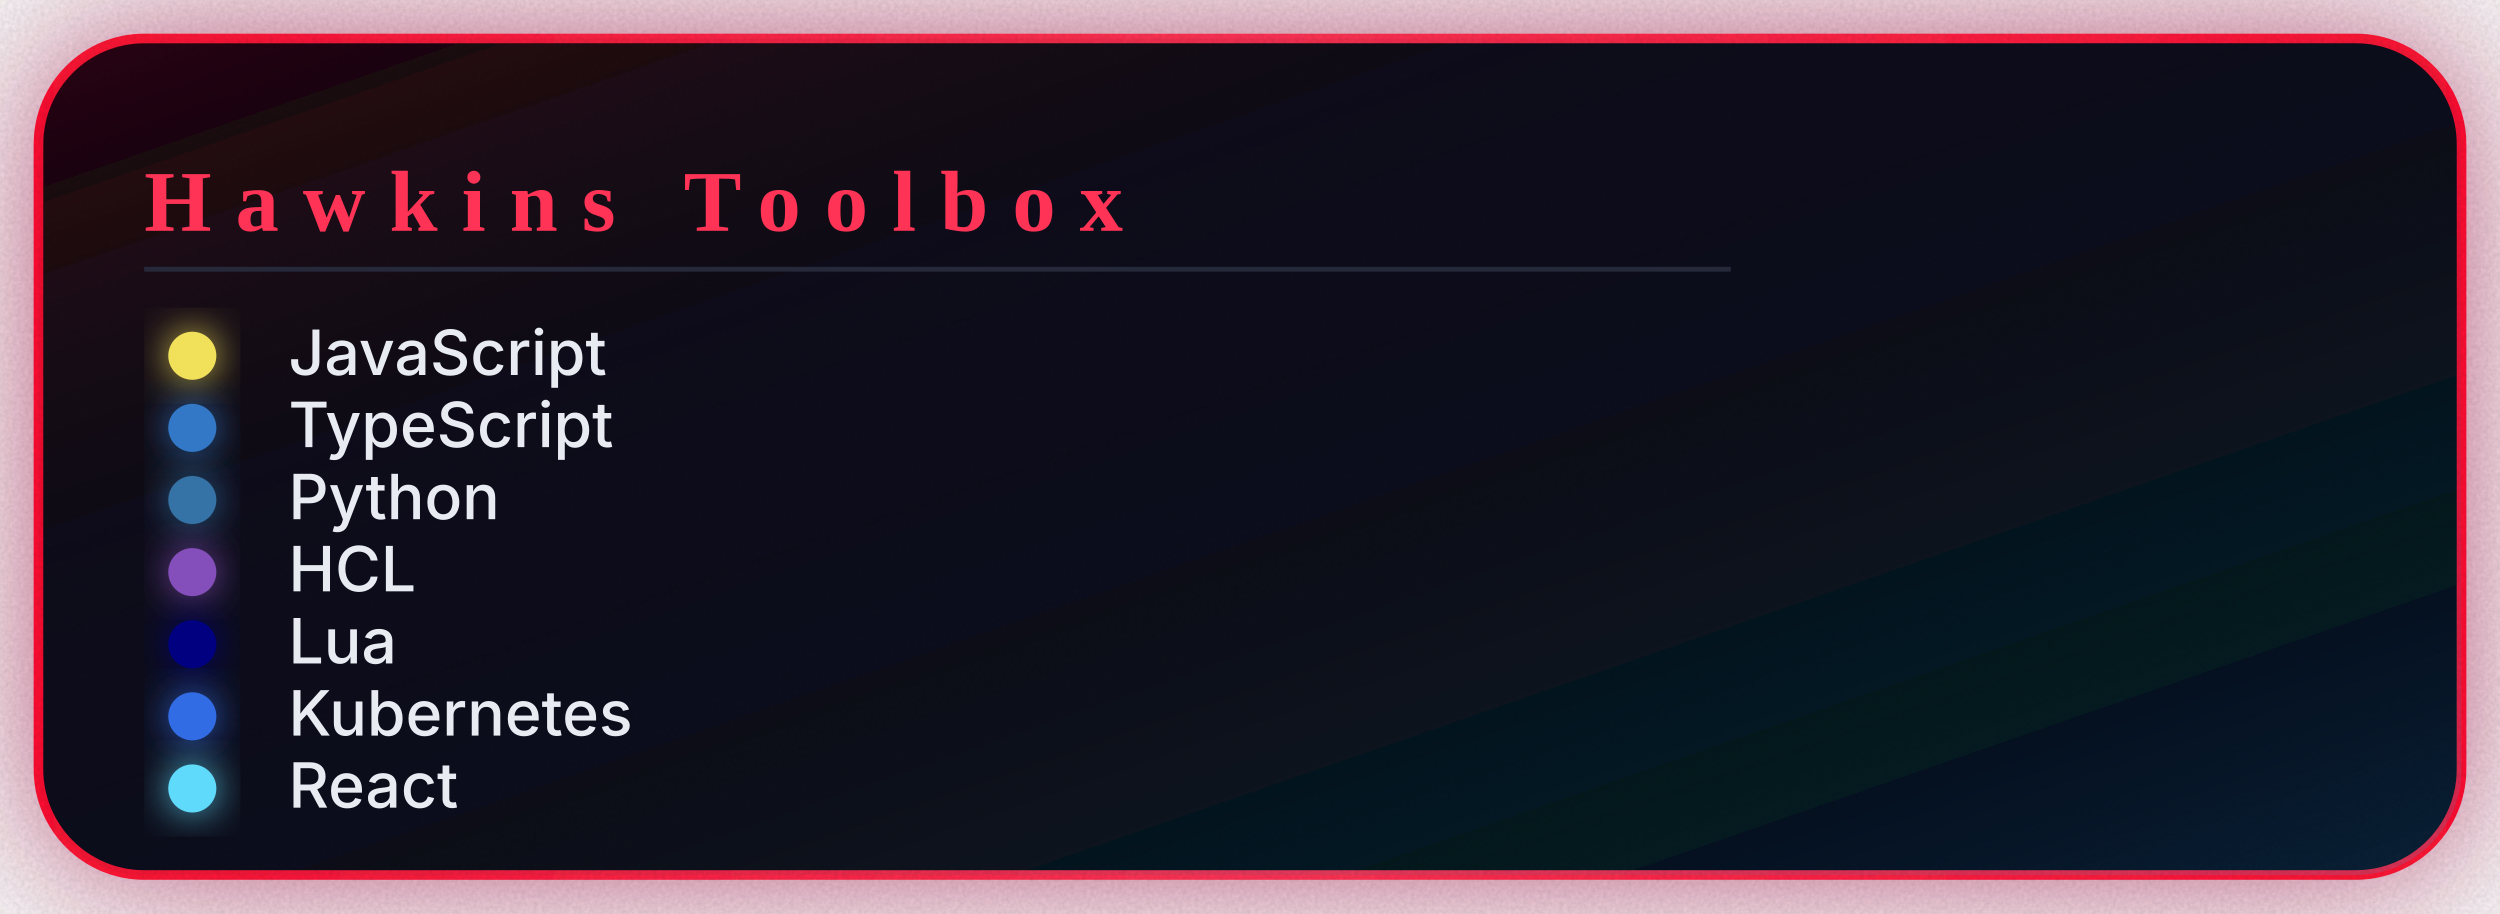
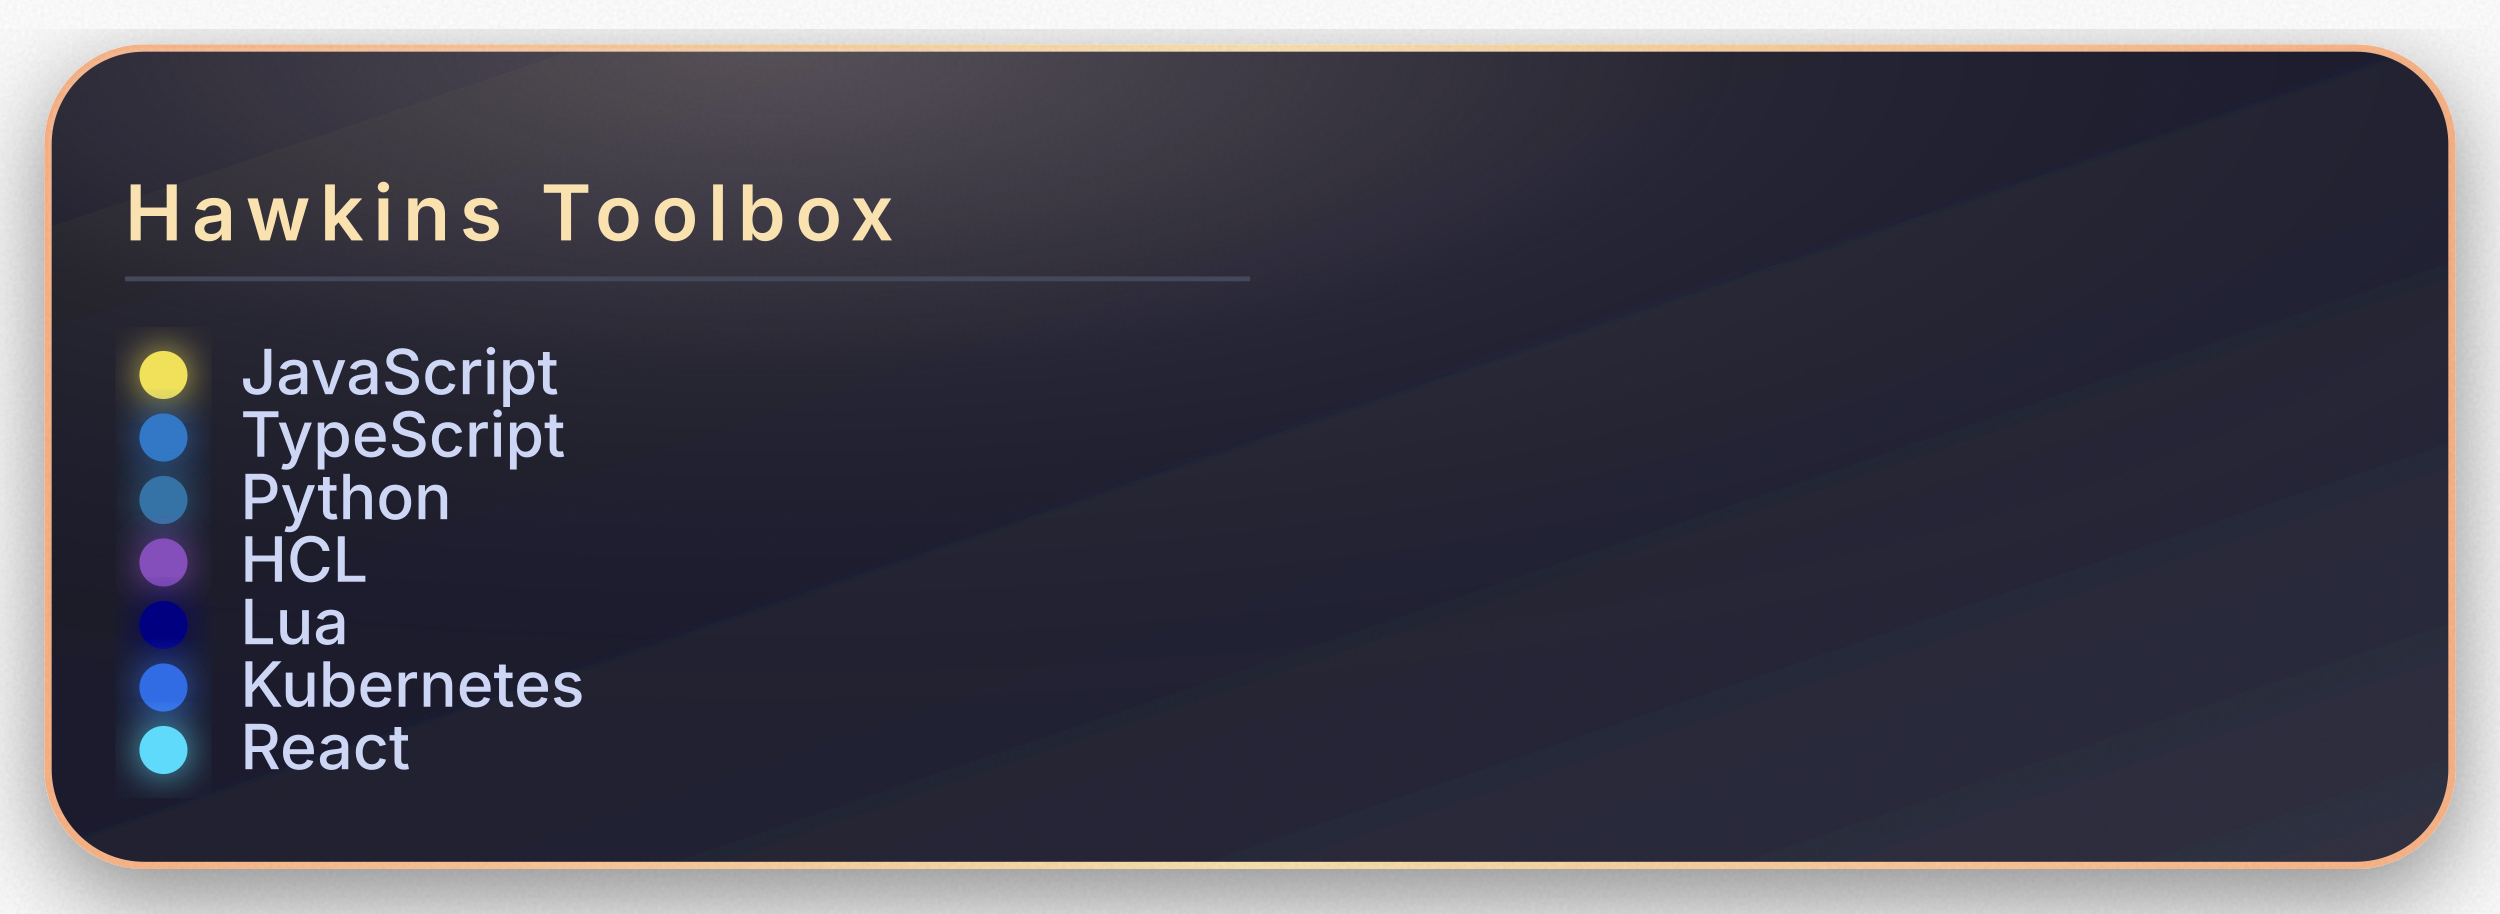
<svg xmlns="http://www.w3.org/2000/svg" width="520" height="190" viewBox="0 0 520 190">
  <defs>
    <linearGradient id="bgGradientToolbox" x1="0%" y1="0%" x2="100%" y2="100%">
-       <stop offset="0%" stop-color="#05040a" />
-       <stop offset="40%" stop-color="#0b0f1f" />
-       <stop offset="100%" stop-color="#020309" />
+       <stop offset="0%" stop-color="#181825" />
+       <stop offset="45%" stop-color="#1e1e2e" />
+       <stop offset="100%" stop-color="#313244" />
    </linearGradient>
    <linearGradient id="borderGradientToolbox" x1="0%" y1="0%" x2="100%" y2="0%">
-       <stop offset="0%" stop-color="#ff1133" />
-       <stop offset="50%" stop-color="#ff3355" />
-       <stop offset="100%" stop-color="#ff1133" />
+       <stop offset="0%" stop-color="#fab387" />
+       <stop offset="50%" stop-color="#f9e2af" />
+       <stop offset="100%" stop-color="#fab387" />
    </linearGradient>
-     <filter id="outerGlowToolbox" x="-40%" y="-40%" width="180%" height="180%">
-       <feDropShadow dx="0" dy="0" stdDeviation="9" flood-color="#ff1133" flood-opacity="0.75" />
-       <feDropShadow dx="0" dy="0" stdDeviation="18" flood-color="#a1003b" flood-opacity="0.75" />
+     <filter id="softShadowToolbox" x="-30%" y="-30%" width="160%" height="160%">
+       <feDropShadow dx="0" dy="6" stdDeviation="10" flood-color="#000000" flood-opacity="0.45" />
    </filter>
-     <linearGradient id="vignetteToolbox" x1="0%" y1="0%" x2="100%" y2="100%">
-       <stop offset="0%" stop-color="#ff1133" stop-opacity="0.18" />
-       <stop offset="40%" stop-color="#000000" stop-opacity="0" />
-       <stop offset="100%" stop-color="#35c0ff" stop-opacity="0.18" />
-     </linearGradient>
+     <radialGradient id="coffeeGlowToolbox" cx="30%" cy="0%" r="90%">
+       <stop offset="0%" stop-color="#f5e0dc" stop-opacity="0.28" />
+       <stop offset="45%" stop-color="#f5e0dc" stop-opacity="0.05" />
+       <stop offset="100%" stop-color="#000000" stop-opacity="0" />
+     </radialGradient>
    <filter id="noiseToolbox">
      <feTurbulence type="fractalNoise" baseFrequency="1.2" numOctaves="3" stitchTiles="noStitch" />
-       <feColorMatrix type="matrix" values="0 0 0 0 0                 0 0 0 0 0                 0 0 0 0 0                 0 0 0 .32 0" />
+       <feColorMatrix type="matrix" values="0 0 0 0 0                 0 0 0 0 0                 0 0 0 0 0                 0 0 0 .22 0" />
    </filter>
  </defs>
-   <rect x="8" y="8" rx="22" ry="22" width="504" height="174" fill="url(#bgGradientToolbox)" stroke="url(#borderGradientToolbox)" stroke-width="2" filter="url(#outerGlowToolbox)" />
-   <rect x="8" y="8" rx="22" ry="22" width="504" height="174" fill="url(#vignetteToolbox)" />
-   <rect x="8" y="8" rx="22" ry="22" width="504" height="174" filter="url(#noiseToolbox)" opacity="0.35" />
-   <text x="30" y="48" font-family="Georgia, 'Times New Roman', Times, serif" font-size="18" font-weight="700" letter-spacing="5" fill="#ff3355">
+   <rect x="10" y="10" rx="20" ry="20" width="500" height="170" fill="url(#bgGradientToolbox)" stroke="url(#borderGradientToolbox)" stroke-width="1.5" filter="url(#softShadowToolbox)" />
+   <rect x="10" y="10" rx="20" ry="20" width="500" height="170" fill="url(#coffeeGlowToolbox)" />
+   <rect x="10" y="10" rx="20" ry="20" width="500" height="170" filter="url(#noiseToolbox)" opacity="0.25" />
+   <text x="26" y="50" font-family="system-ui, -apple-system, BlinkMacSystemFont, 'Segoe UI', sans-serif" font-size="16" font-weight="600" letter-spacing="2" fill="#f9e2af">
    Hawkins Toolbox
  </text>
-   <line x1="30" y1="56" x2="360" y2="56" stroke="#25293a" stroke-width="1" />
+   <line x1="26" y1="58" x2="260" y2="58" stroke="#45475a" stroke-width="1" />
  <defs>
    <filter id="itemGlow0" x="-50%" y="-50%" width="200%" height="200%">
      <feDropShadow dx="0" dy="0" stdDeviation="4" flood-color="#f1e05a" flood-opacity="0.9" />
    </filter>
  </defs>
-   <circle cx="40" cy="74" r="5" fill="#f1e05a" filter="url(#itemGlow0)" />
-   <text x="60" y="78" font-family="system-ui, -apple-system, BlinkMacSystemFont, 'Segoe UI', sans-serif" font-size="13" font-weight="500" fill="#e8ecf2">
+   <circle cx="34" cy="78" r="5" fill="#f1e05a" filter="url(#itemGlow0)" />
+   <text x="50" y="82" font-family="system-ui, -apple-system, BlinkMacSystemFont, 'Segoe UI', sans-serif" font-size="13" font-weight="500" fill="#cdd6f4">
      JavaScript
    </text>
  <defs>
    <filter id="itemGlow1" x="-50%" y="-50%" width="200%" height="200%">
      <feDropShadow dx="0" dy="0" stdDeviation="4" flood-color="#3178c6" flood-opacity="0.9" />
    </filter>
  </defs>
-   <circle cx="40" cy="89" r="5" fill="#3178c6" filter="url(#itemGlow1)" />
-   <text x="60" y="93" font-family="system-ui, -apple-system, BlinkMacSystemFont, 'Segoe UI', sans-serif" font-size="13" font-weight="500" fill="#e8ecf2">
+   <circle cx="34" cy="91" r="5" fill="#3178c6" filter="url(#itemGlow1)" />
+   <text x="50" y="95" font-family="system-ui, -apple-system, BlinkMacSystemFont, 'Segoe UI', sans-serif" font-size="13" font-weight="500" fill="#cdd6f4">
      TypeScript
    </text>
  <defs>
    <filter id="itemGlow2" x="-50%" y="-50%" width="200%" height="200%">
      <feDropShadow dx="0" dy="0" stdDeviation="4" flood-color="#3572A5" flood-opacity="0.9" />
    </filter>
  </defs>
-   <circle cx="40" cy="104" r="5" fill="#3572A5" filter="url(#itemGlow2)" />
-   <text x="60" y="108" font-family="system-ui, -apple-system, BlinkMacSystemFont, 'Segoe UI', sans-serif" font-size="13" font-weight="500" fill="#e8ecf2">
+   <circle cx="34" cy="104" r="5" fill="#3572A5" filter="url(#itemGlow2)" />
+   <text x="50" y="108" font-family="system-ui, -apple-system, BlinkMacSystemFont, 'Segoe UI', sans-serif" font-size="13" font-weight="500" fill="#cdd6f4">
      Python
    </text>
  <defs>
    <filter id="itemGlow3" x="-50%" y="-50%" width="200%" height="200%">
      <feDropShadow dx="0" dy="0" stdDeviation="4" flood-color="#844FBA" flood-opacity="0.9" />
    </filter>
  </defs>
-   <circle cx="40" cy="119" r="5" fill="#844FBA" filter="url(#itemGlow3)" />
-   <text x="60" y="123" font-family="system-ui, -apple-system, BlinkMacSystemFont, 'Segoe UI', sans-serif" font-size="13" font-weight="500" fill="#e8ecf2">
+   <circle cx="34" cy="117" r="5" fill="#844FBA" filter="url(#itemGlow3)" />
+   <text x="50" y="121" font-family="system-ui, -apple-system, BlinkMacSystemFont, 'Segoe UI', sans-serif" font-size="13" font-weight="500" fill="#cdd6f4">
      HCL
    </text>
  <defs>
    <filter id="itemGlow4" x="-50%" y="-50%" width="200%" height="200%">
      <feDropShadow dx="0" dy="0" stdDeviation="4" flood-color="#000080" flood-opacity="0.9" />
    </filter>
  </defs>
-   <circle cx="40" cy="134" r="5" fill="#000080" filter="url(#itemGlow4)" />
-   <text x="60" y="138" font-family="system-ui, -apple-system, BlinkMacSystemFont, 'Segoe UI', sans-serif" font-size="13" font-weight="500" fill="#e8ecf2">
+   <circle cx="34" cy="130" r="5" fill="#000080" filter="url(#itemGlow4)" />
+   <text x="50" y="134" font-family="system-ui, -apple-system, BlinkMacSystemFont, 'Segoe UI', sans-serif" font-size="13" font-weight="500" fill="#cdd6f4">
      Lua
    </text>
  <defs>
    <filter id="itemGlow5" x="-50%" y="-50%" width="200%" height="200%">
      <feDropShadow dx="0" dy="0" stdDeviation="4" flood-color="#326ce5" flood-opacity="0.9" />
    </filter>
  </defs>
-   <circle cx="40" cy="149" r="5" fill="#326ce5" filter="url(#itemGlow5)" />
-   <text x="60" y="153" font-family="system-ui, -apple-system, BlinkMacSystemFont, 'Segoe UI', sans-serif" font-size="13" font-weight="500" fill="#e8ecf2">
+   <circle cx="34" cy="143" r="5" fill="#326ce5" filter="url(#itemGlow5)" />
+   <text x="50" y="147" font-family="system-ui, -apple-system, BlinkMacSystemFont, 'Segoe UI', sans-serif" font-size="13" font-weight="500" fill="#cdd6f4">
      Kubernetes
    </text>
  <defs>
    <filter id="itemGlow6" x="-50%" y="-50%" width="200%" height="200%">
      <feDropShadow dx="0" dy="0" stdDeviation="4" flood-color="#61dafb" flood-opacity="0.9" />
    </filter>
  </defs>
-   <circle cx="40" cy="164" r="5" fill="#61dafb" filter="url(#itemGlow6)" />
-   <text x="60" y="168" font-family="system-ui, -apple-system, BlinkMacSystemFont, 'Segoe UI', sans-serif" font-size="13" font-weight="500" fill="#e8ecf2">
+   <circle cx="34" cy="156" r="5" fill="#61dafb" filter="url(#itemGlow6)" />
+   <text x="50" y="160" font-family="system-ui, -apple-system, BlinkMacSystemFont, 'Segoe UI', sans-serif" font-size="13" font-weight="500" fill="#cdd6f4">
      React
    </text>
</svg>
